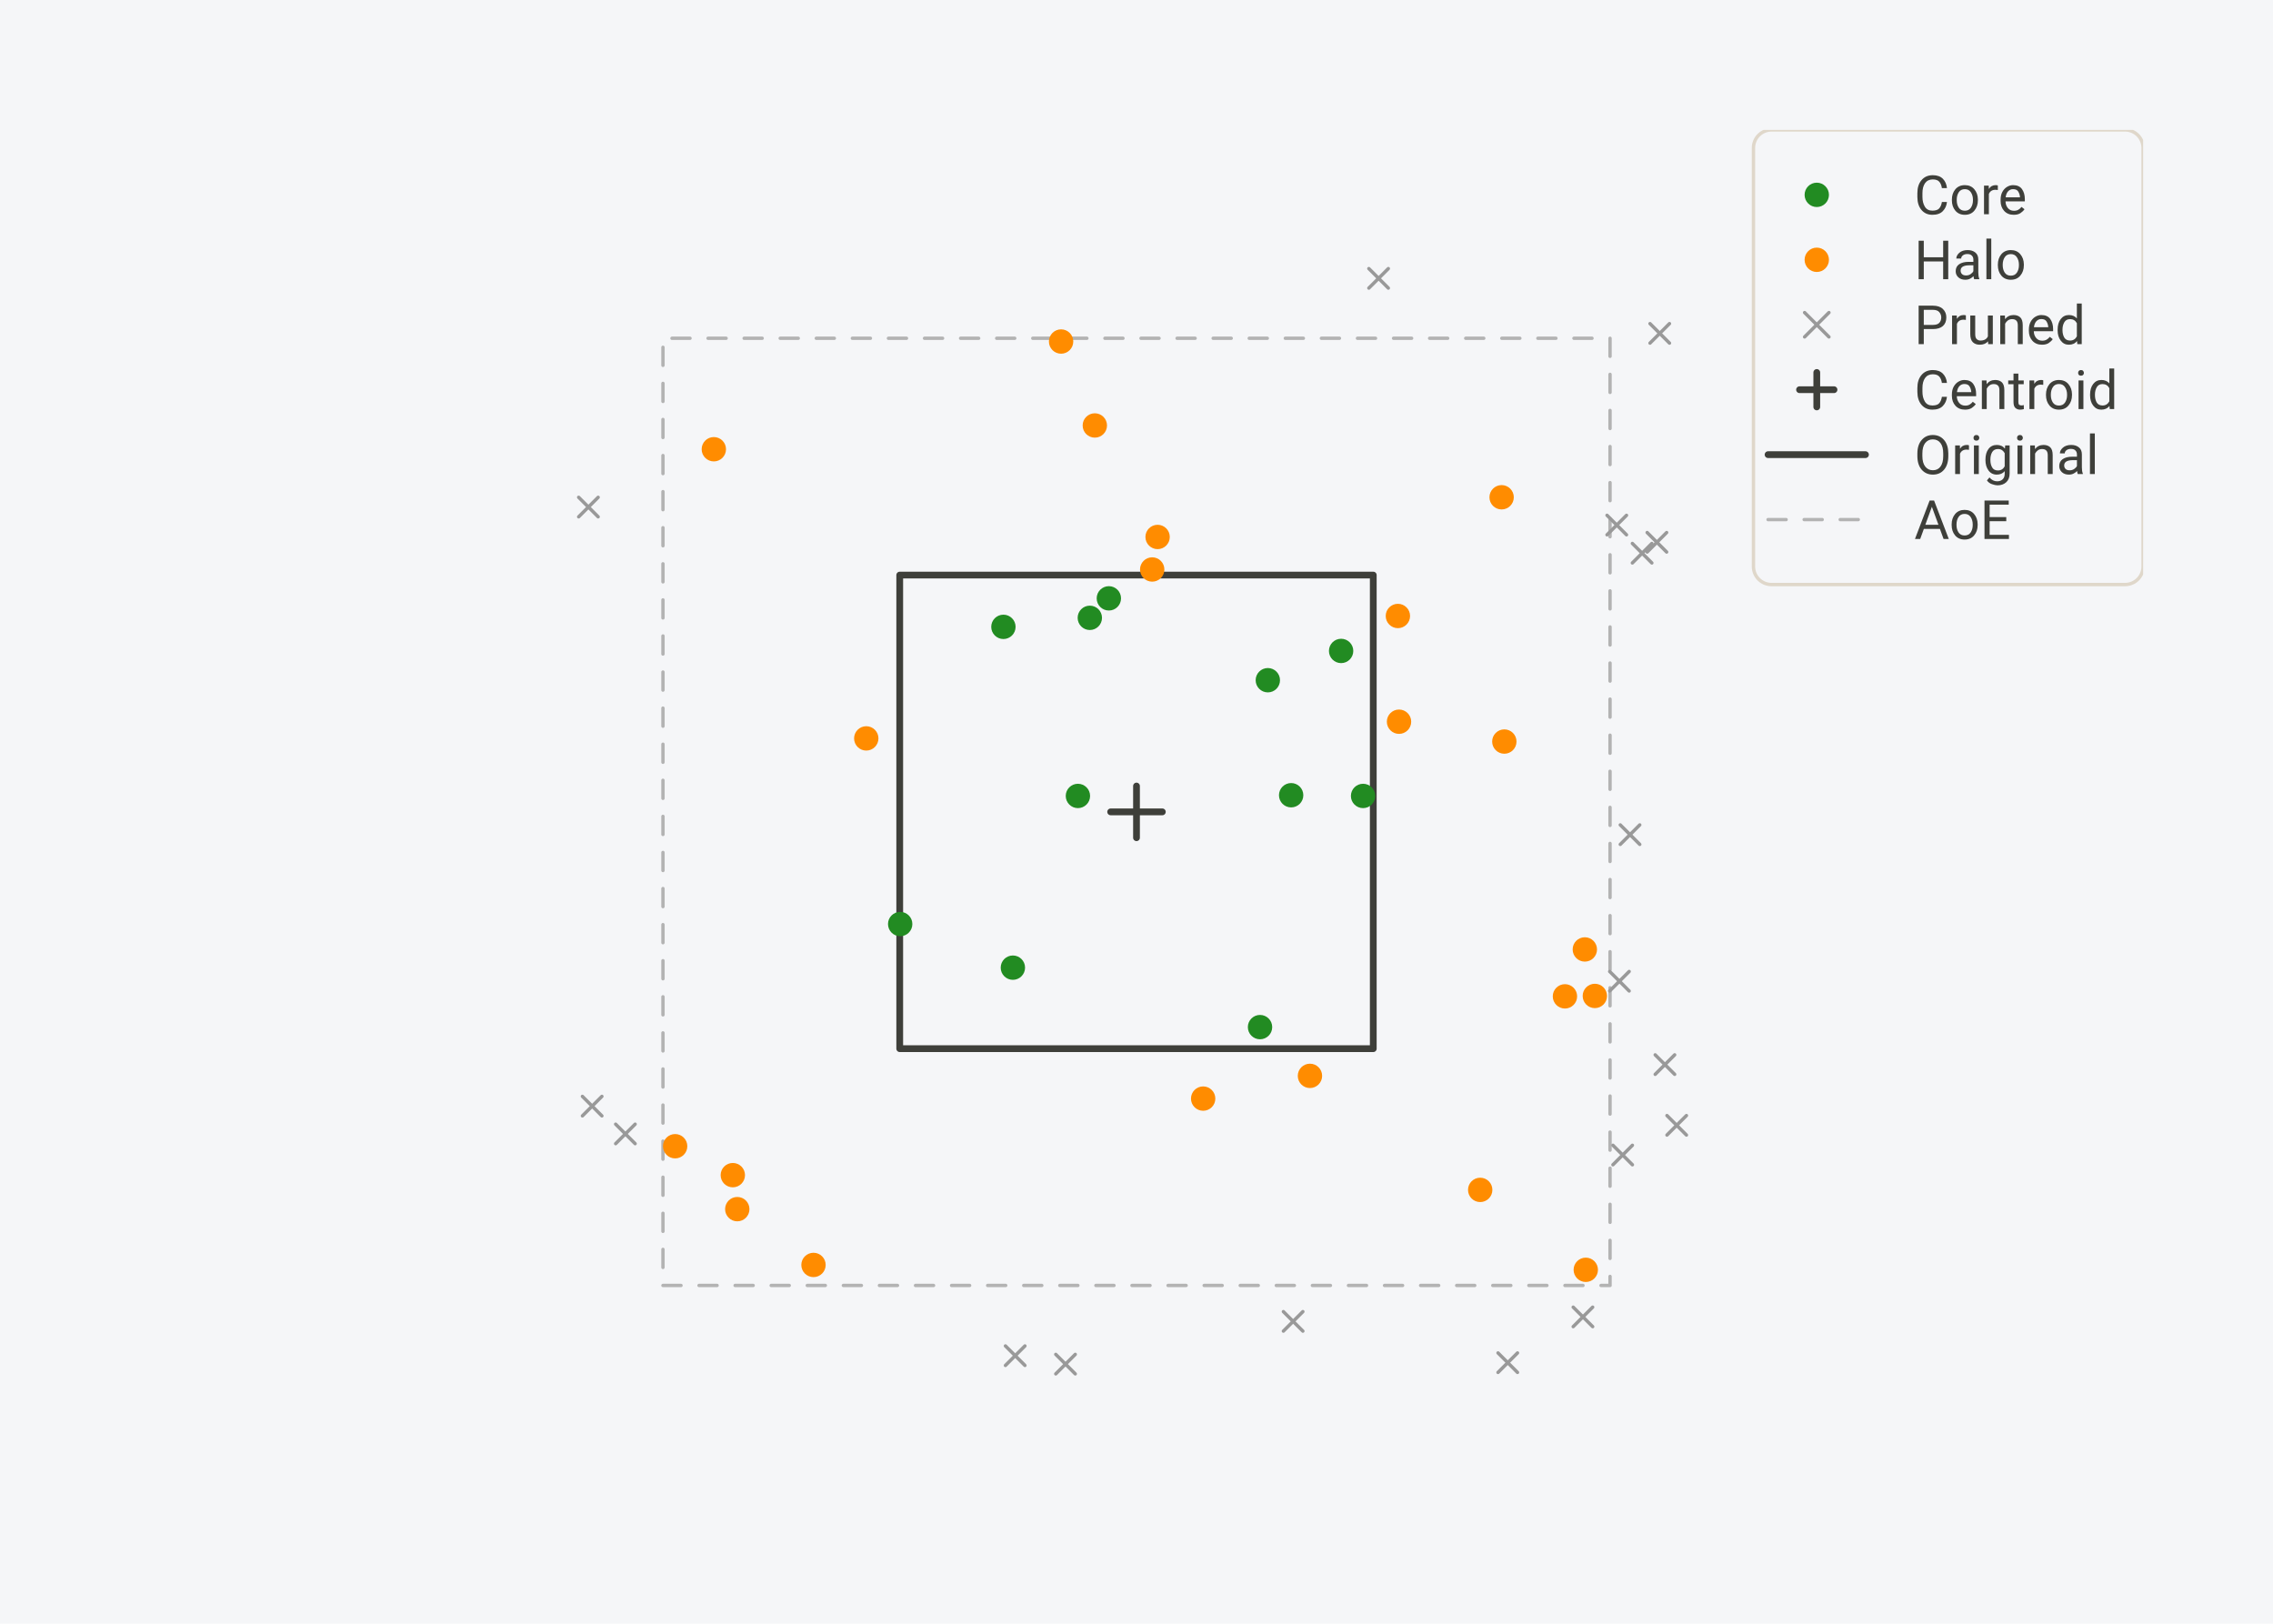
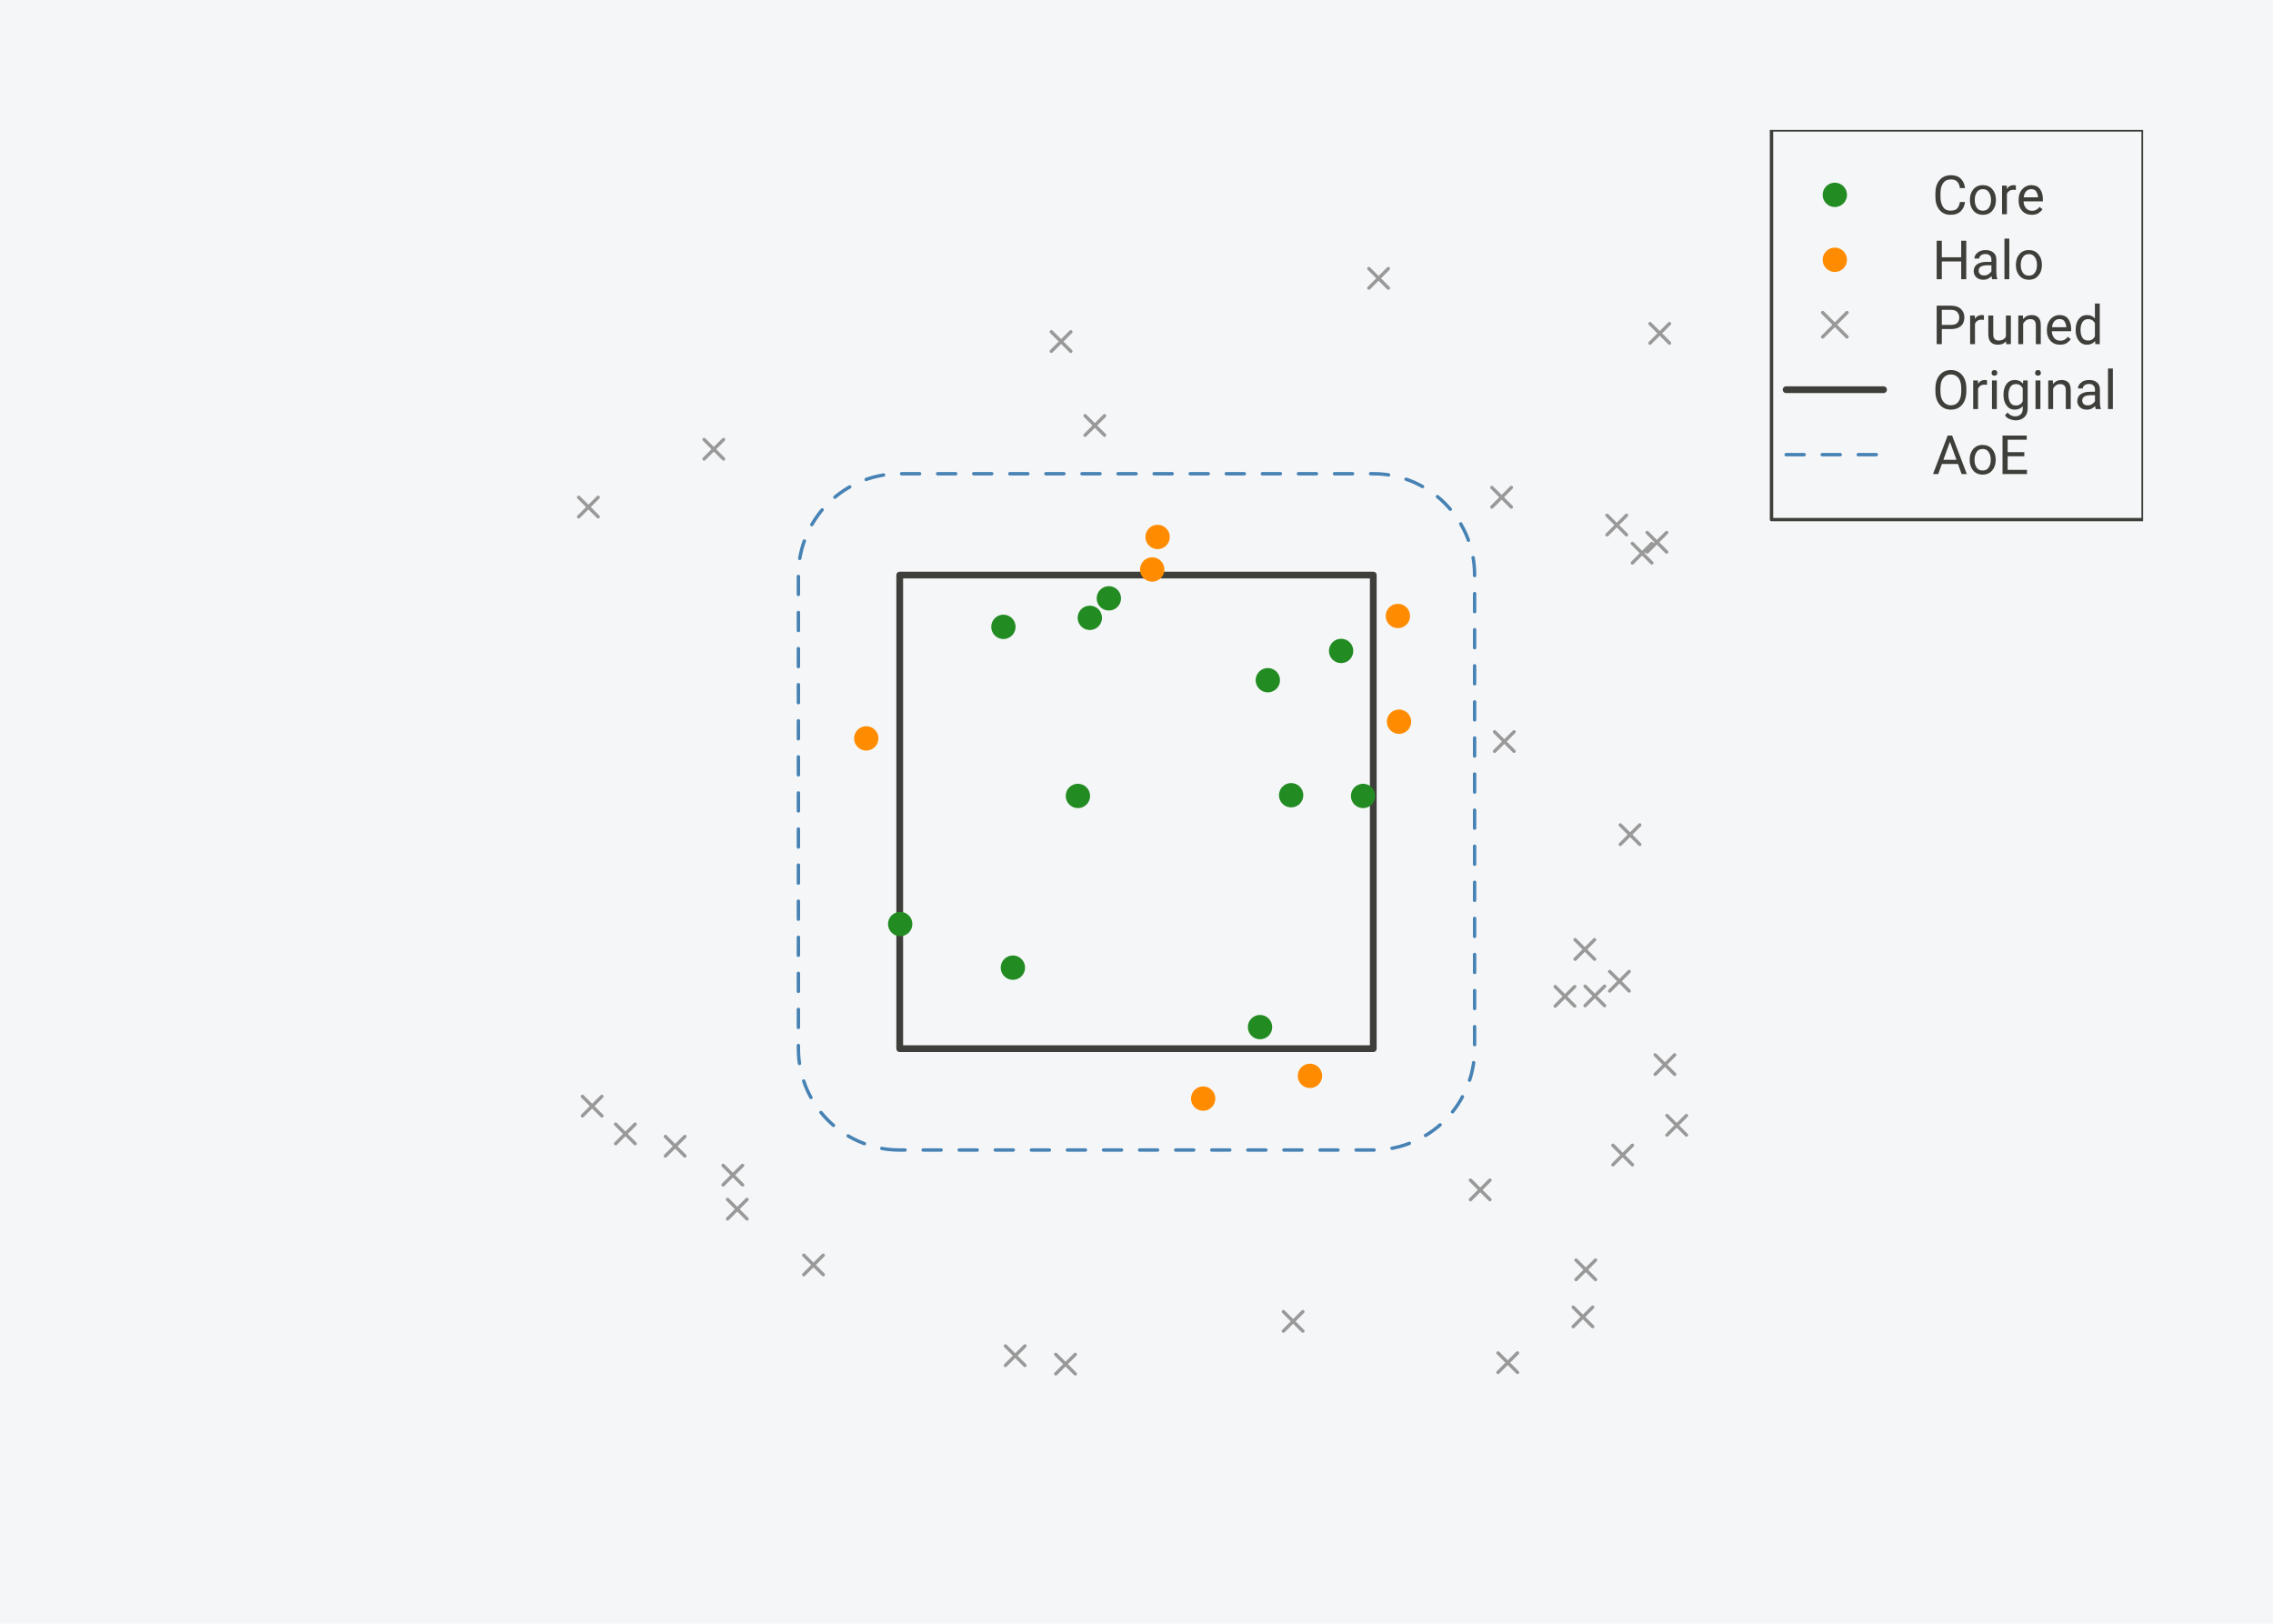
<svg xmlns="http://www.w3.org/2000/svg" width="504.00pt" height="360.00pt" viewBox="0 0 504.00 360.00">
  <g class="svglite">
    <defs>
      <style type="text/css">
    /* theme-aware-processed */
    .svglite line, .svglite polyline, .svglite polygon, .svglite path, .svglite circle {
      fill: none;
      stroke: #3E3F3A;
      stroke-linecap: round;
      stroke-linejoin: round;
      stroke-miterlimit: 10.00;
    }
    .svglite &gt; g &gt; rect {
      fill: none;
      stroke: #3E3F3A;
      stroke-linecap: round;
      stroke-linejoin: round;
      stroke-miterlimit: 10.00;
    }
    .svglite text {
      white-space: pre;
      fill: #3E3F3A;
    }
    .svglite g.glyphgroup path {
      fill: inherit;
      stroke: none;
    }
  </style>
    </defs>
    <rect width="100%" height="100%" style="stroke: none; fill: #F5F6F8;" />
    <defs>
      <clipPath id="cpMC4wMHw1MDQuMDB8MC4wMHwzNjAuMDA=">
        <rect x="0.00" y="0.00" width="504.00" height="360.00" />
      </clipPath>
    </defs>
    <g clip-path="url(#cpMC4wMHw1MDQuMDB8MC4wMHwzNjAuMDA=)">
</g>
    <defs>
      <clipPath id="cpMjguODB8NDc1LjIwfDI4LjgwfDMzMS4yMA==">
        <rect x="28.80" y="28.80" width="446.40" height="302.40" />
      </clipPath>
    </defs>
    <g clip-path="url(#cpMjguODB8NDc1LjIwfDI4LjgwfDMzMS4yMA==)">
      <rect class="legend-bg" x="28.80" y="28.80" width="446.40" height="302.40" style="stroke-width: 0.75; stroke: #F5F6F8; fill: #F5F6F8;" />
-       <path d="M 147.00 285.00 L 357.00 285.00 L 357.00 75.00 L 147.00 75.00 L 147.00 285.00 Z" style="fill-rule: evenodd; stroke-width: 0.75; stroke: #B3B3B3; stroke-dasharray: 4.00,4.00;" />
+       <path d="M 199.50 254.97 L 198.32 254.94 L 197.15 254.85 L 195.98 254.70 L 194.83 254.48 L 193.68 254.21 L 192.56 253.87 L 191.45 253.48 L 190.36 253.03 L 189.30 252.52 L 188.26 251.96 L 187.26 251.35 L 186.29 250.68 L 185.36 249.97 L 184.46 249.20 L 183.61 248.39 L 182.80 247.54 L 182.03 246.64 L 181.32 245.71 L 180.65 244.74 L 180.04 243.74 L 179.48 242.70 L 178.97 241.64 L 178.52 240.55 L 178.13 239.44 L 177.79 238.32 L 177.52 237.17 L 177.30 236.02 L 177.15 234.85 L 177.06 233.68 L 177.03 232.50 L 177.03 127.50 L 177.06 126.32 L 177.15 125.15 L 177.30 123.98 L 177.52 122.83 L 177.79 121.68 L 178.13 120.56 L 178.52 119.45 L 178.97 118.36 L 179.48 117.30 L 180.04 116.26 L 180.65 115.26 L 181.32 114.29 L 182.03 113.36 L 182.80 112.46 L 183.61 111.61 L 184.46 110.80 L 185.36 110.03 L 186.29 109.32 L 187.26 108.65 L 188.26 108.04 L 189.30 107.48 L 190.36 106.97 L 191.45 106.52 L 192.56 106.13 L 193.68 105.79 L 194.83 105.52 L 195.98 105.30 L 197.15 105.15 L 198.32 105.06 L 199.50 105.03 L 304.50 105.03 L 305.68 105.06 L 306.85 105.15 L 308.02 105.30 L 309.17 105.52 L 310.32 105.79 L 311.44 106.13 L 312.55 106.52 L 313.64 106.97 L 314.70 107.48 L 315.74 108.04 L 316.74 108.65 L 317.71 109.32 L 318.64 110.03 L 319.54 110.80 L 320.39 111.61 L 321.20 112.46 L 321.97 113.36 L 322.68 114.29 L 323.35 115.26 L 323.96 116.26 L 324.52 117.30 L 325.03 118.36 L 325.48 119.45 L 325.87 120.56 L 326.21 121.68 L 326.48 122.83 L 326.70 123.98 L 326.85 125.15 L 326.94 126.32 L 326.97 127.50 L 326.97 232.50 L 326.94 233.68 L 326.85 234.85 L 326.70 236.02 L 326.48 237.17 L 326.21 238.32 L 325.87 239.44 L 325.48 240.55 L 325.03 241.64 L 324.52 242.70 L 323.96 243.74 L 323.35 244.74 L 322.68 245.71 L 321.97 246.64 L 321.20 247.54 L 320.39 248.39 L 319.54 249.20 L 318.64 249.97 L 317.71 250.68 L 316.74 251.35 L 315.74 251.96 L 314.70 252.52 L 313.64 253.03 L 312.55 253.48 L 311.44 253.87 L 310.32 254.21 L 309.17 254.48 L 308.02 254.70 L 306.85 254.85 L 305.68 254.94 L 304.50 254.97 L 199.50 254.97 Z" style="fill-rule: evenodd; stroke-width: 0.75; stroke: #4682B4; stroke-dasharray: 4.00,4.00;" />
      <path d="M 199.50 232.50 L 304.50 232.50 L 304.50 127.50 L 199.50 127.50 L 199.50 232.50 Z" style="fill-rule: evenodd; stroke-width: 1.50;" />
+       <line x1="351.47" y1="222.97" x2="355.79" y2="218.65" style="stroke-width: 0.75; stroke: #999999;" />
+       <line x1="351.47" y1="218.65" x2="355.79" y2="222.97" style="stroke-width: 0.75; stroke: #999999;" />
      <line x1="356.92" y1="219.71" x2="361.24" y2="215.39" style="stroke-width: 0.75; stroke: #999999;" />
      <line x1="356.92" y1="215.39" x2="361.24" y2="219.71" style="stroke-width: 0.75; stroke: #999999;" />
+       <line x1="330.80" y1="112.41" x2="335.12" y2="108.09" style="stroke-width: 0.75; stroke: #999999;" />
+       <line x1="330.80" y1="108.09" x2="335.12" y2="112.41" style="stroke-width: 0.75; stroke: #999999;" />
      <line x1="284.57" y1="295.12" x2="288.89" y2="290.80" style="stroke-width: 0.75; stroke: #999999;" />
      <line x1="284.57" y1="290.80" x2="288.89" y2="295.12" style="stroke-width: 0.75; stroke: #999999;" />
+       <line x1="160.33" y1="262.70" x2="164.65" y2="258.38" style="stroke-width: 0.75; stroke: #999999;" />
+       <line x1="160.33" y1="258.38" x2="164.65" y2="262.70" style="stroke-width: 0.75; stroke: #999999;" />
      <line x1="303.52" y1="63.87" x2="307.84" y2="59.55" style="stroke-width: 0.75; stroke: #999999;" />
      <line x1="303.52" y1="59.55" x2="307.84" y2="63.87" style="stroke-width: 0.75; stroke: #999999;" />
      <line x1="356.33" y1="118.57" x2="360.65" y2="114.25" style="stroke-width: 0.75; stroke: #999999;" />
      <line x1="356.33" y1="114.25" x2="360.65" y2="118.57" style="stroke-width: 0.75; stroke: #999999;" />
+       <line x1="240.60" y1="96.49" x2="244.92" y2="92.17" style="stroke-width: 0.75; stroke: #999999;" />
+       <line x1="240.60" y1="92.17" x2="244.92" y2="96.49" style="stroke-width: 0.75; stroke: #999999;" />
      <line x1="357.64" y1="258.24" x2="361.96" y2="253.92" style="stroke-width: 0.75; stroke: #999999;" />
      <line x1="357.64" y1="253.92" x2="361.96" y2="258.24" style="stroke-width: 0.75; stroke: #999999;" />
      <line x1="367.01" y1="238.19" x2="371.33" y2="233.87" style="stroke-width: 0.75; stroke: #999999;" />
      <line x1="367.01" y1="233.87" x2="371.33" y2="238.19" style="stroke-width: 0.75; stroke: #999999;" />
+       <line x1="156.12" y1="101.76" x2="160.44" y2="97.44" style="stroke-width: 0.75; stroke: #999999;" />
+       <line x1="156.12" y1="97.44" x2="160.44" y2="101.76" style="stroke-width: 0.75; stroke: #999999;" />
      <line x1="348.83" y1="294.13" x2="353.15" y2="289.81" style="stroke-width: 0.75; stroke: #999999;" />
      <line x1="348.83" y1="289.81" x2="353.15" y2="294.13" style="stroke-width: 0.75; stroke: #999999;" />
+       <line x1="161.32" y1="270.24" x2="165.64" y2="265.92" style="stroke-width: 0.75; stroke: #999999;" />
+       <line x1="161.32" y1="265.92" x2="165.64" y2="270.24" style="stroke-width: 0.75; stroke: #999999;" />
      <line x1="369.62" y1="251.65" x2="373.94" y2="247.33" style="stroke-width: 0.75; stroke: #999999;" />
      <line x1="369.62" y1="247.33" x2="373.94" y2="251.65" style="stroke-width: 0.75; stroke: #999999;" />
      <line x1="359.27" y1="187.21" x2="363.59" y2="182.89" style="stroke-width: 0.75; stroke: #999999;" />
      <line x1="359.27" y1="182.89" x2="363.59" y2="187.21" style="stroke-width: 0.75; stroke: #999999;" />
+       <line x1="147.54" y1="256.29" x2="151.86" y2="251.97" style="stroke-width: 0.75; stroke: #999999;" />
+       <line x1="147.54" y1="251.97" x2="151.86" y2="256.29" style="stroke-width: 0.75; stroke: #999999;" />
      <line x1="222.94" y1="302.73" x2="227.26" y2="298.41" style="stroke-width: 0.75; stroke: #999999;" />
      <line x1="222.94" y1="298.41" x2="227.26" y2="302.73" style="stroke-width: 0.75; stroke: #999999;" />
+       <line x1="349.25" y1="212.66" x2="353.57" y2="208.34" style="stroke-width: 0.75; stroke: #999999;" />
+       <line x1="349.25" y1="208.34" x2="353.57" y2="212.66" style="stroke-width: 0.75; stroke: #999999;" />
      <line x1="332.16" y1="304.28" x2="336.48" y2="299.96" style="stroke-width: 0.75; stroke: #999999;" />
      <line x1="332.16" y1="299.96" x2="336.48" y2="304.28" style="stroke-width: 0.75; stroke: #999999;" />
+       <line x1="326.05" y1="265.97" x2="330.37" y2="261.65" style="stroke-width: 0.75; stroke: #999999;" />
+       <line x1="326.05" y1="261.65" x2="330.37" y2="265.97" style="stroke-width: 0.75; stroke: #999999;" />
      <line x1="128.31" y1="114.58" x2="132.63" y2="110.26" style="stroke-width: 0.75; stroke: #999999;" />
      <line x1="128.31" y1="110.26" x2="132.63" y2="114.58" style="stroke-width: 0.75; stroke: #999999;" />
+       <line x1="331.40" y1="166.57" x2="335.72" y2="162.25" style="stroke-width: 0.75; stroke: #999999;" />
+       <line x1="331.40" y1="162.25" x2="335.72" y2="166.57" style="stroke-width: 0.75; stroke: #999999;" />
      <line x1="129.14" y1="247.40" x2="133.46" y2="243.08" style="stroke-width: 0.75; stroke: #999999;" />
      <line x1="129.14" y1="243.08" x2="133.46" y2="247.40" style="stroke-width: 0.75; stroke: #999999;" />
+       <line x1="178.22" y1="282.61" x2="182.54" y2="278.29" style="stroke-width: 0.75; stroke: #999999;" />
+       <line x1="178.22" y1="278.29" x2="182.54" y2="282.61" style="stroke-width: 0.75; stroke: #999999;" />
+       <line x1="349.46" y1="283.69" x2="353.78" y2="279.37" style="stroke-width: 0.75; stroke: #999999;" />
+       <line x1="349.46" y1="279.37" x2="353.78" y2="283.69" style="stroke-width: 0.75; stroke: #999999;" />
      <line x1="234.10" y1="304.60" x2="238.42" y2="300.28" style="stroke-width: 0.75; stroke: #999999;" />
      <line x1="234.10" y1="300.28" x2="238.42" y2="304.60" style="stroke-width: 0.75; stroke: #999999;" />
      <line x1="136.51" y1="253.56" x2="140.83" y2="249.24" style="stroke-width: 0.75; stroke: #999999;" />
      <line x1="136.51" y1="249.24" x2="140.83" y2="253.56" style="stroke-width: 0.75; stroke: #999999;" />
      <line x1="365.86" y1="76.07" x2="370.18" y2="71.75" style="stroke-width: 0.75; stroke: #999999;" />
      <line x1="365.86" y1="71.75" x2="370.18" y2="76.07" style="stroke-width: 0.75; stroke: #999999;" />
+       <line x1="233.12" y1="77.88" x2="237.44" y2="73.56" style="stroke-width: 0.75; stroke: #999999;" />
+       <line x1="233.12" y1="73.56" x2="237.44" y2="77.88" style="stroke-width: 0.75; stroke: #999999;" />
      <line x1="361.95" y1="124.81" x2="366.27" y2="120.49" style="stroke-width: 0.75; stroke: #999999;" />
      <line x1="361.95" y1="120.49" x2="366.27" y2="124.81" style="stroke-width: 0.75; stroke: #999999;" />
+       <line x1="344.84" y1="223.06" x2="349.16" y2="218.74" style="stroke-width: 0.75; stroke: #999999;" />
+       <line x1="344.84" y1="218.74" x2="349.16" y2="223.06" style="stroke-width: 0.75; stroke: #999999;" />
      <line x1="365.23" y1="122.39" x2="369.55" y2="118.07" style="stroke-width: 0.75; stroke: #999999;" />
      <line x1="365.23" y1="118.07" x2="369.55" y2="122.39" style="stroke-width: 0.75; stroke: #999999;" />
-       <circle cx="353.63" cy="220.81" r="2.70" style="stroke-width: 0.75; stroke: none; fill: #FF8C00;" />
-       <circle cx="332.96" cy="110.25" r="2.70" style="stroke-width: 0.75; stroke: none; fill: #FF8C00;" />
      <circle cx="256.68" cy="119.05" r="2.70" style="stroke-width: 0.75; stroke: none; fill: #FF8C00;" />
      <circle cx="309.96" cy="136.57" r="2.70" style="stroke-width: 0.75; stroke: none; fill: #FF8C00;" />
-       <circle cx="162.49" cy="260.54" r="2.70" style="stroke-width: 0.75; stroke: none; fill: #FF8C00;" />
      <circle cx="290.46" cy="238.53" r="2.70" style="stroke-width: 0.75; stroke: none; fill: #FF8C00;" />
      <circle cx="192.08" cy="163.71" r="2.70" style="stroke-width: 0.75; stroke: none; fill: #FF8C00;" />
-       <circle cx="242.76" cy="94.33" r="2.70" style="stroke-width: 0.75; stroke: none; fill: #FF8C00;" />
-       <circle cx="158.28" cy="99.60" r="2.70" style="stroke-width: 0.75; stroke: none; fill: #FF8C00;" />
      <circle cx="266.78" cy="243.57" r="2.70" style="stroke-width: 0.75; stroke: none; fill: #FF8C00;" />
-       <circle cx="163.48" cy="268.08" r="2.70" style="stroke-width: 0.75; stroke: none; fill: #FF8C00;" />
-       <circle cx="149.70" cy="254.13" r="2.70" style="stroke-width: 0.75; stroke: none; fill: #FF8C00;" />
      <circle cx="255.48" cy="126.26" r="2.70" style="stroke-width: 0.75; stroke: none; fill: #FF8C00;" />
-       <circle cx="351.41" cy="210.50" r="2.70" style="stroke-width: 0.75; stroke: none; fill: #FF8C00;" />
      <circle cx="310.21" cy="160.01" r="2.70" style="stroke-width: 0.75; stroke: none; fill: #FF8C00;" />
-       <circle cx="328.21" cy="263.81" r="2.70" style="stroke-width: 0.75; stroke: none; fill: #FF8C00;" />
-       <circle cx="333.56" cy="164.41" r="2.70" style="stroke-width: 0.75; stroke: none; fill: #FF8C00;" />
-       <circle cx="180.38" cy="280.45" r="2.70" style="stroke-width: 0.75; stroke: none; fill: #FF8C00;" />
-       <circle cx="351.62" cy="281.53" r="2.70" style="stroke-width: 0.75; stroke: none; fill: #FF8C00;" />
-       <circle cx="235.28" cy="75.72" r="2.70" style="stroke-width: 0.75; stroke: none; fill: #FF8C00;" />
-       <circle cx="347.00" cy="220.90" r="2.70" style="stroke-width: 0.75; stroke: none; fill: #FF8C00;" />
      <circle cx="199.60" cy="204.87" r="2.70" style="stroke-width: 0.75; stroke: none; fill: #228B22;" />
      <circle cx="302.24" cy="176.47" r="2.70" style="stroke-width: 0.75; stroke: none; fill: #228B22;" />
      <circle cx="241.65" cy="136.98" r="2.70" style="stroke-width: 0.75; stroke: none; fill: #228B22;" />
      <circle cx="245.87" cy="132.66" r="2.70" style="stroke-width: 0.75; stroke: none; fill: #228B22;" />
      <circle cx="239.01" cy="176.47" r="2.70" style="stroke-width: 0.75; stroke: none; fill: #228B22;" />
      <circle cx="224.59" cy="214.54" r="2.70" style="stroke-width: 0.75; stroke: none; fill: #228B22;" />
      <circle cx="297.37" cy="144.32" r="2.70" style="stroke-width: 0.75; stroke: none; fill: #228B22;" />
      <circle cx="279.39" cy="227.72" r="2.70" style="stroke-width: 0.75; stroke: none; fill: #228B22;" />
      <circle cx="222.49" cy="138.98" r="2.70" style="stroke-width: 0.75; stroke: none; fill: #228B22;" />
      <circle cx="286.29" cy="176.31" r="2.70" style="stroke-width: 0.75; stroke: none; fill: #228B22;" />
      <circle cx="281.12" cy="150.81" r="2.70" style="stroke-width: 0.75; stroke: none; fill: #228B22;" />
-       <line x1="246.27" y1="180.00" x2="257.73" y2="180.00" style="stroke-width: 1.50;" />
-       <line x1="252.00" y1="185.73" x2="252.00" y2="174.27" style="stroke-width: 1.50;" />
-       <rect rx="4" x="388.80" y="28.80" width="86.40" height="100.80" style="stroke-width: 0.75; stroke: #DFD7CA; fill: #F5F6F8;" />
-       <line x1="392.04" y1="100.80" x2="413.64" y2="100.80" style="stroke-width: 1.50;" />
-       <line x1="392.04" y1="115.20" x2="413.64" y2="115.20" style="stroke-width: 0.75; stroke: #B3B3B3; stroke-dasharray: 4.00,4.00;" />
-       <circle cx="402.84" cy="43.20" r="2.70" style="stroke-width: 0.75; stroke: none; fill: #228B22;" />
-       <circle cx="402.84" cy="57.60" r="2.70" style="stroke-width: 0.75; stroke: none; fill: #FF8C00;" />
-       <line x1="400.14" y1="74.70" x2="405.54" y2="69.30" style="stroke-width: 0.75; stroke: #999999;" />
-       <line x1="400.14" y1="69.30" x2="405.54" y2="74.70" style="stroke-width: 0.75; stroke: #999999;" />
-       <line x1="399.02" y1="86.40" x2="406.66" y2="86.40" style="stroke-width: 1.50;" />
-       <line x1="402.84" y1="90.22" x2="402.84" y2="82.58" style="stroke-width: 1.50;" />
-       <text x="424.44" y="47.50" style="font-size: 12.00px; font-family: &quot;Roboto&quot;, -apple-system, BlinkMacSystemFont, &quot;Segoe UI&quot;, system-ui, sans-serif;" textLength="26.02px" lengthAdjust="spacingAndGlyphs">Core</text>
-       <text x="424.44" y="61.90" style="font-size: 12.00px; font-family: &quot;Roboto&quot;, -apple-system, BlinkMacSystemFont, &quot;Segoe UI&quot;, system-ui, sans-serif;" textLength="24.69px" lengthAdjust="spacingAndGlyphs">Halo</text>
-       <text x="424.44" y="76.30" style="font-size: 12.00px; font-family: &quot;Roboto&quot;, -apple-system, BlinkMacSystemFont, &quot;Segoe UI&quot;, system-ui, sans-serif;" textLength="38.69px" lengthAdjust="spacingAndGlyphs">Pruned</text>
-       <text x="424.44" y="90.70" style="font-size: 12.00px; font-family: &quot;Roboto&quot;, -apple-system, BlinkMacSystemFont, &quot;Segoe UI&quot;, system-ui, sans-serif;" textLength="45.36px" lengthAdjust="spacingAndGlyphs">Centroid</text>
-       <text x="424.44" y="105.10" style="font-size: 12.00px; font-family: &quot;Roboto&quot;, -apple-system, BlinkMacSystemFont, &quot;Segoe UI&quot;, system-ui, sans-serif;" textLength="41.36px" lengthAdjust="spacingAndGlyphs">Original</text>
-       <text x="424.44" y="119.50" style="font-size: 12.00px; font-family: &quot;Roboto&quot;, -apple-system, BlinkMacSystemFont, &quot;Segoe UI&quot;, system-ui, sans-serif;" textLength="22.67px" lengthAdjust="spacingAndGlyphs">AoE</text>
+       <rect class="legend-bg" x="392.80" y="28.80" width="82.40" height="86.40" style="stroke-width: 0.75; fill: #F5F6F8;" />
+       <line x1="396.04" y1="86.40" x2="417.64" y2="86.40" style="stroke-width: 1.50;" />
+       <line x1="396.04" y1="100.80" x2="417.64" y2="100.80" style="stroke-width: 0.75; stroke: #4682B4; stroke-dasharray: 4.00,4.00;" />
+       <circle cx="406.84" cy="43.20" r="2.70" style="stroke-width: 0.75; stroke: none; fill: #228B22;" />
+       <circle cx="406.84" cy="57.60" r="2.70" style="stroke-width: 0.75; stroke: none; fill: #FF8C00;" />
+       <line x1="404.14" y1="74.70" x2="409.54" y2="69.30" style="stroke-width: 0.75; stroke: #999999;" />
+       <line x1="404.14" y1="69.30" x2="409.54" y2="74.70" style="stroke-width: 0.75; stroke: #999999;" />
+       <text x="428.44" y="47.50" style="font-size: 12.00px; font-family: &quot;Roboto&quot;, -apple-system, BlinkMacSystemFont, &quot;Segoe UI&quot;, system-ui, sans-serif;" textLength="26.02px" lengthAdjust="spacingAndGlyphs">Core</text>
+       <text x="428.44" y="61.90" style="font-size: 12.00px; font-family: &quot;Roboto&quot;, -apple-system, BlinkMacSystemFont, &quot;Segoe UI&quot;, system-ui, sans-serif;" textLength="24.69px" lengthAdjust="spacingAndGlyphs">Halo</text>
+       <text x="428.44" y="76.30" style="font-size: 12.00px; font-family: &quot;Roboto&quot;, -apple-system, BlinkMacSystemFont, &quot;Segoe UI&quot;, system-ui, sans-serif;" textLength="38.69px" lengthAdjust="spacingAndGlyphs">Pruned</text>
+       <text x="428.44" y="90.70" style="font-size: 12.00px; font-family: &quot;Roboto&quot;, -apple-system, BlinkMacSystemFont, &quot;Segoe UI&quot;, system-ui, sans-serif;" textLength="41.36px" lengthAdjust="spacingAndGlyphs">Original</text>
+       <text x="428.44" y="105.10" style="font-size: 12.00px; font-family: &quot;Roboto&quot;, -apple-system, BlinkMacSystemFont, &quot;Segoe UI&quot;, system-ui, sans-serif;" textLength="22.67px" lengthAdjust="spacingAndGlyphs">AoE</text>
    </g>
  </g>
</svg>
